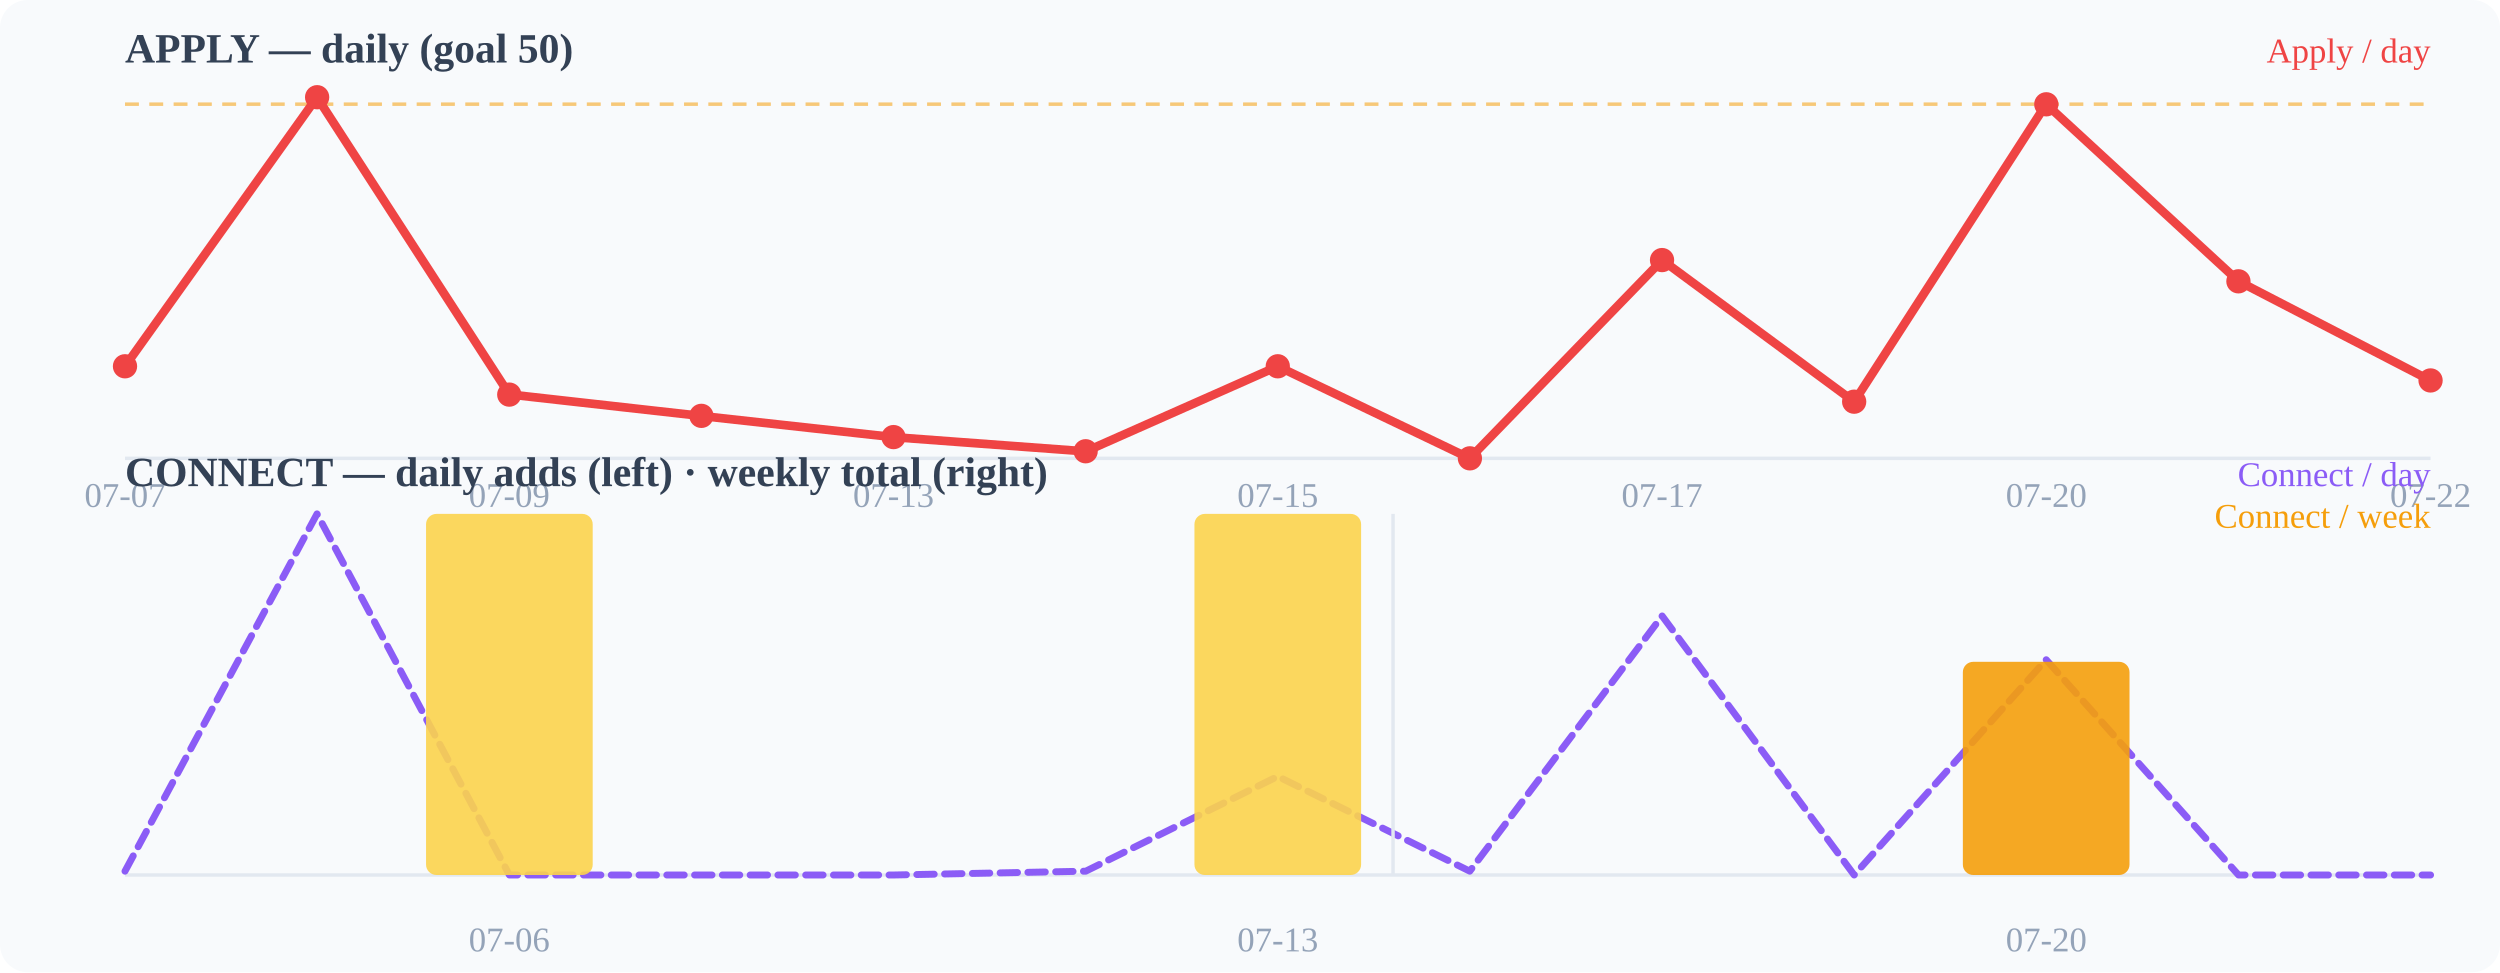
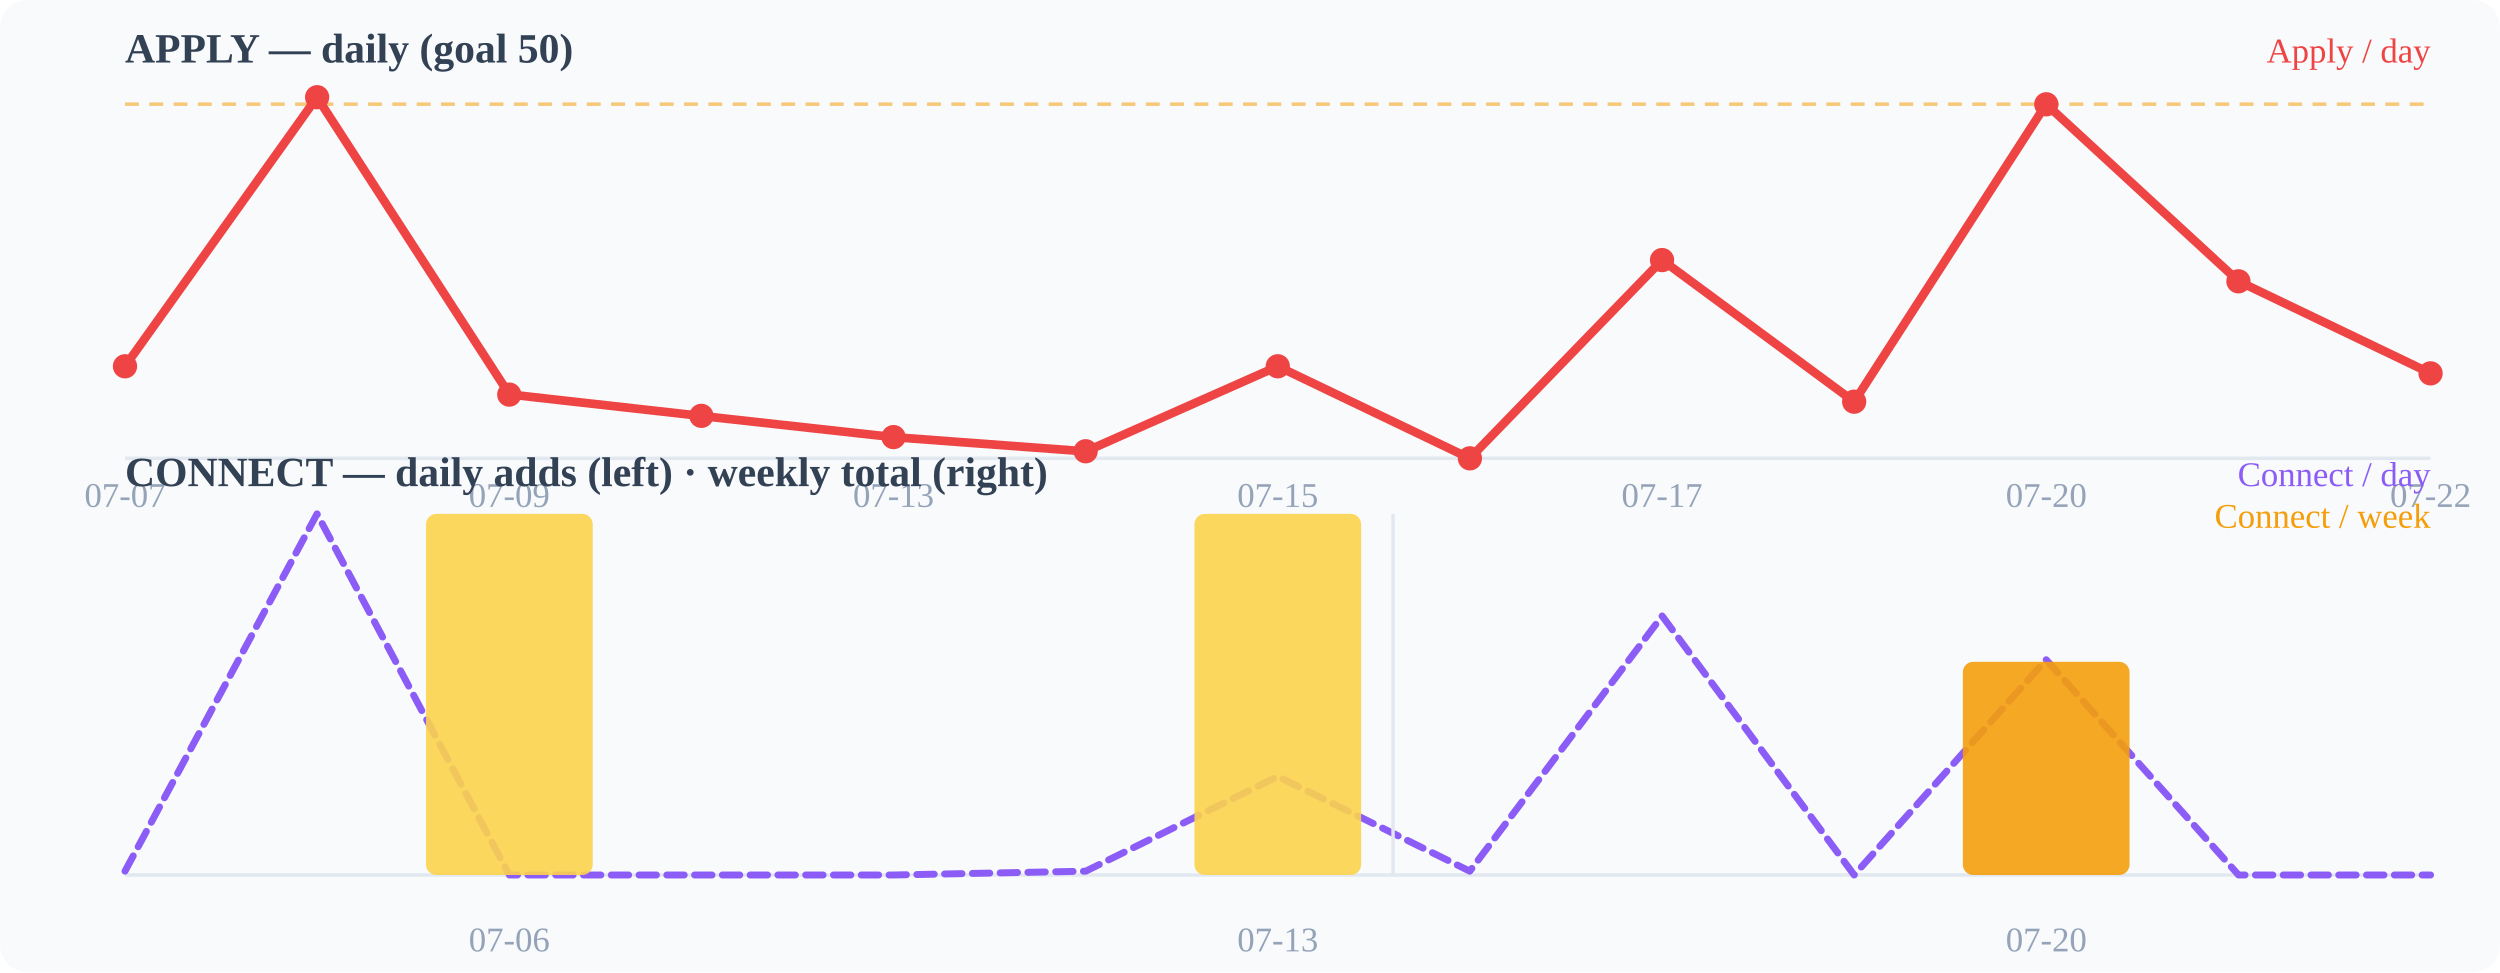
<svg xmlns="http://www.w3.org/2000/svg" width="720" height="280" viewBox="0 0 720 280">
  <rect width="720" height="280" fill="#f8fafc" rx="8" />
  <text x="36" y="18" font-size="12" font-weight="600" fill="#334155">APPLY — daily (goal 50)</text>
  <line x1="36" y1="132" x2="700" y2="132" stroke="#e2e8f0" stroke-width="1" />
  <line x1="36" y1="30.0" x2="700" y2="30.0" stroke="#f59e0b" stroke-width="1" stroke-dasharray="4 3" opacity="0.55" />
-   <polyline points="36.0,105.5 91.3,28.0 146.7,113.6 202.0,119.8 257.3,125.9 312.7,130.0 368.0,105.5 423.3,132.0 478.7,74.9 534.0,115.7 589.3,30.0 644.7,81.0 700.0,109.6" fill="none" stroke="#ef4444" stroke-width="2.5" stroke-linecap="round" stroke-linejoin="round" />
+   <polyline points="36.0,105.5 91.3,28.0 146.7,113.6 202.0,119.8 257.3,125.9 312.7,130.0 368.0,105.5 423.3,132.0 478.7,74.9 534.0,115.7 589.3,30.0 644.7,81.0 700.0,107.5" fill="none" stroke="#ef4444" stroke-width="2.5" stroke-linecap="round" stroke-linejoin="round" />
  <circle cx="36" cy="105.49" r="3.5" fill="#ef4444" />
  <circle cx="91.333" cy="28" r="3.5" fill="#ef4444" />
  <circle cx="146.667" cy="113.647" r="3.5" fill="#ef4444" />
  <circle cx="202" cy="119.765" r="3.5" fill="#ef4444" />
  <circle cx="257.333" cy="125.882" r="3.5" fill="#ef4444" />
  <circle cx="312.667" cy="129.961" r="3.5" fill="#ef4444" />
  <circle cx="368" cy="105.49" r="3.5" fill="#ef4444" />
  <circle cx="423.333" cy="132" r="3.5" fill="#ef4444" />
  <circle cx="478.667" cy="74.902" r="3.5" fill="#ef4444" />
  <circle cx="534" cy="115.686" r="3.5" fill="#ef4444" />
  <circle cx="589.333" cy="30.039" r="3.5" fill="#ef4444" />
  <circle cx="644.667" cy="81.02" r="3.5" fill="#ef4444" />
-   <circle cx="700" cy="109.569" r="3.5" fill="#ef4444" />
+   <circle cx="700" cy="107.529" r="3.5" fill="#ef4444" />
  <text x="36" y="146" font-size="10" fill="#94a3b8" text-anchor="middle">07-07</text>
  <text x="146.667" y="146" font-size="10" fill="#94a3b8" text-anchor="middle">07-09</text>
  <text x="257.333" y="146" font-size="10" fill="#94a3b8" text-anchor="middle">07-13</text>
  <text x="368" y="146" font-size="10" fill="#94a3b8" text-anchor="middle">07-15</text>
  <text x="478.667" y="146" font-size="10" fill="#94a3b8" text-anchor="middle">07-17</text>
  <text x="589.333" y="146" font-size="10" fill="#94a3b8" text-anchor="middle">07-20</text>
  <text x="700" y="146" font-size="10" fill="#94a3b8" text-anchor="middle">07-22</text>
  <text x="36" y="140" font-size="12" font-weight="600" fill="#334155">CONNECT — daily adds (left) · weekly total (right)</text>
  <line x1="36" y1="252" x2="700" y2="252" stroke="#e2e8f0" stroke-width="1" />
  <polyline points="36.0,250.9 91.3,148.0 146.7,252.0 202.0,252.0 257.3,252.0 312.7,250.9 368.0,223.6 423.3,250.9 478.7,177.4 534.0,252.0 589.3,190.0 644.7,252.0 700.0,252.0" fill="none" stroke="#8b5cf6" stroke-width="2" stroke-linecap="round" stroke-linejoin="round" stroke-dasharray="5 3" />
  <rect x="122.7" y="148.0" width="48" height="104.0" rx="3" fill="#fcd34d" opacity="0.9" />
  <rect x="344.0" y="148.0" width="48" height="104.0" rx="3" fill="#fcd34d" opacity="0.9" />
  <rect x="565.3" y="190.6" width="48" height="61.4" rx="3" fill="#f59e0b" opacity="0.9" />
  <line x1="401.2" y1="148" x2="401.2" y2="252" stroke="#e2e8f0" stroke-width="1" />
  <text x="146.667" y="274" font-size="10" fill="#94a3b8" text-anchor="middle">07-06</text>
  <text x="368" y="274" font-size="10" fill="#94a3b8" text-anchor="middle">07-13</text>
  <text x="589.333" y="274" font-size="10" fill="#94a3b8" text-anchor="middle">07-20</text>
  <text x="700" y="18" font-size="10" fill="#ef4444" text-anchor="end">Apply / day</text>
  <text x="700" y="140" font-size="10" fill="#8b5cf6" text-anchor="end">Connect / day</text>
  <text x="700" y="152" font-size="10" fill="#f59e0b" text-anchor="end">Connect / week</text>
</svg>
